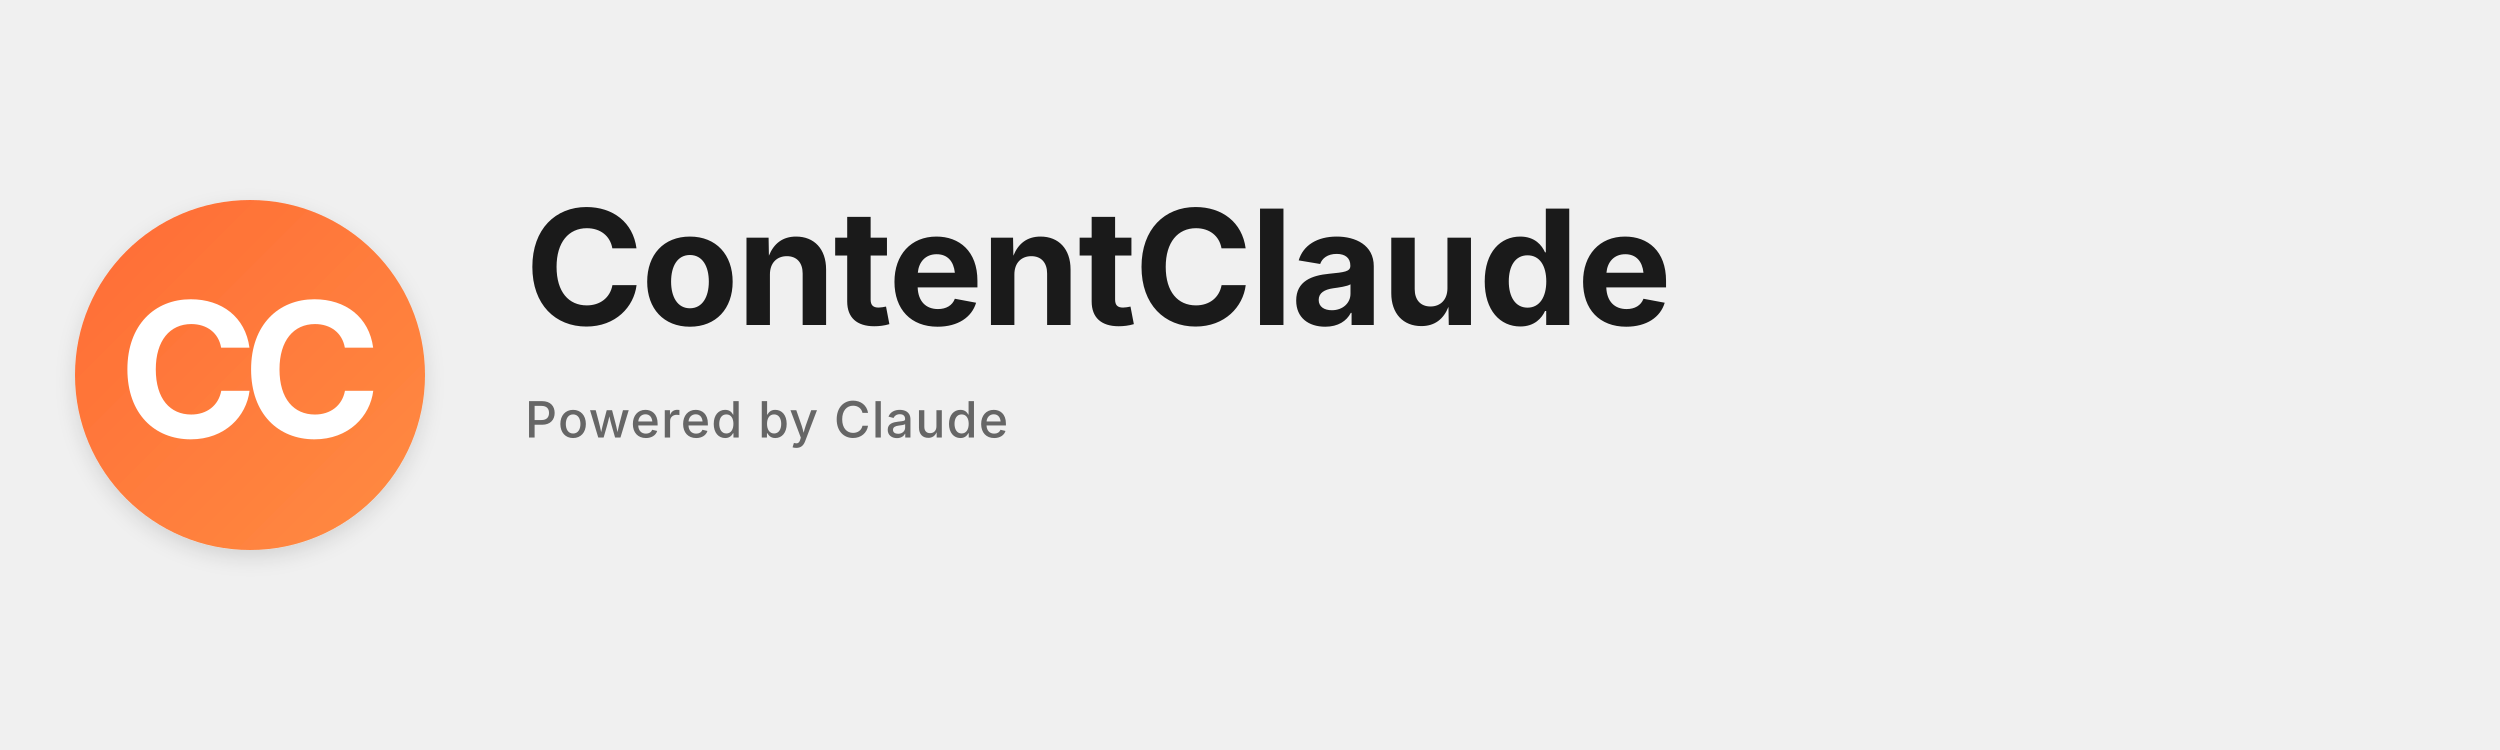
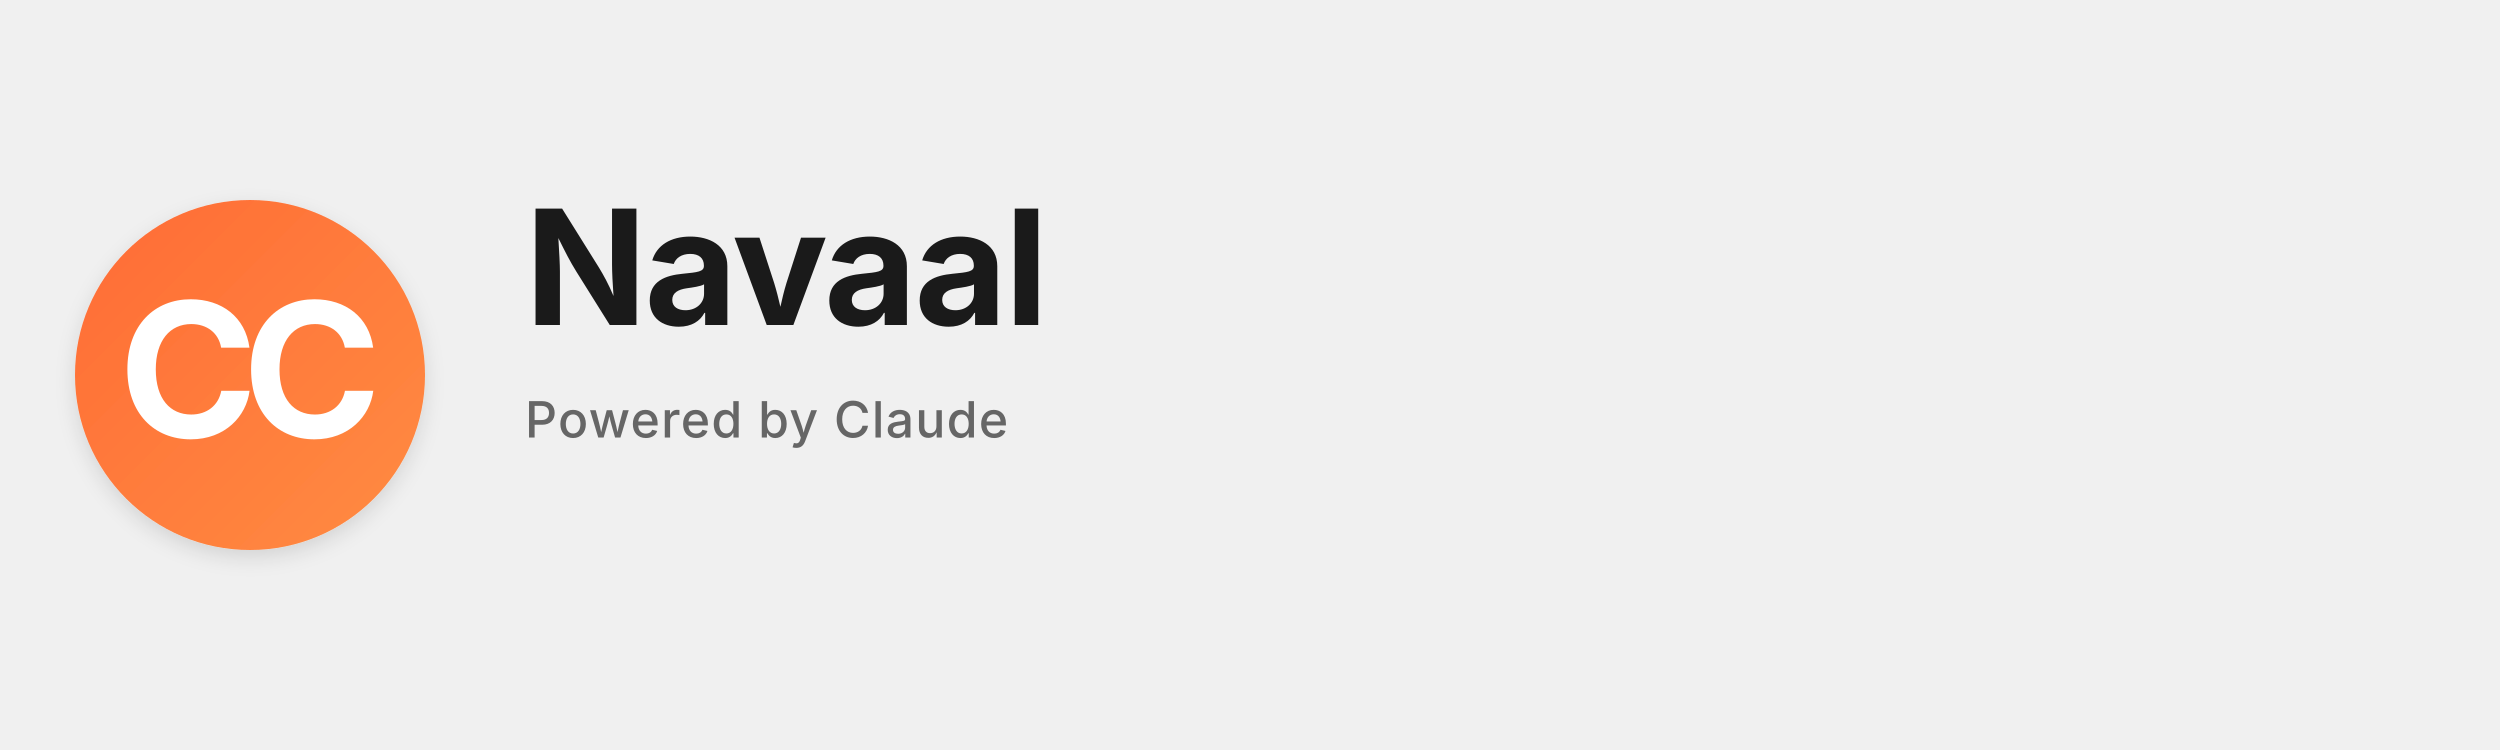
<svg xmlns="http://www.w3.org/2000/svg" viewBox="0 0 1000 300">
  <defs>
    <linearGradient id="orangeGradient" x1="0%" y1="0%" x2="100%" y2="100%">
      <stop offset="0%" style="stop-color:#FF6B35;stop-opacity:1" />
      <stop offset="100%" style="stop-color:#FF8C42;stop-opacity:1" />
    </linearGradient>
    <filter id="shadow" x="-50%" y="-50%" width="200%" height="200%">
      <feDropShadow dx="0" dy="3" stdDeviation="4" flood-opacity="0.12" />
    </filter>
  </defs>
  <circle cx="100" cy="150" r="70" fill="url(#orangeGradient)" filter="url(#shadow)" />
  <text x="100" y="175" font-family="'Inter', 'Helvetica Neue', sans-serif" font-size="75" font-weight="700" text-anchor="middle" fill="white" letter-spacing="-6">CC</text>
  <text x="210" y="130" font-family="'Inter', 'Helvetica Neue', sans-serif" font-size="64" font-weight="700" fill="#1a1a1a" letter-spacing="-1">
-     ContentClaude
+     Navaal
  </text>
  <text x="210" y="175" font-family="'Inter', 'Helvetica Neue', sans-serif" font-size="20" font-weight="500" fill="#666666" letter-spacing="0.5">
    Powered by Claude
  </text>
</svg>
